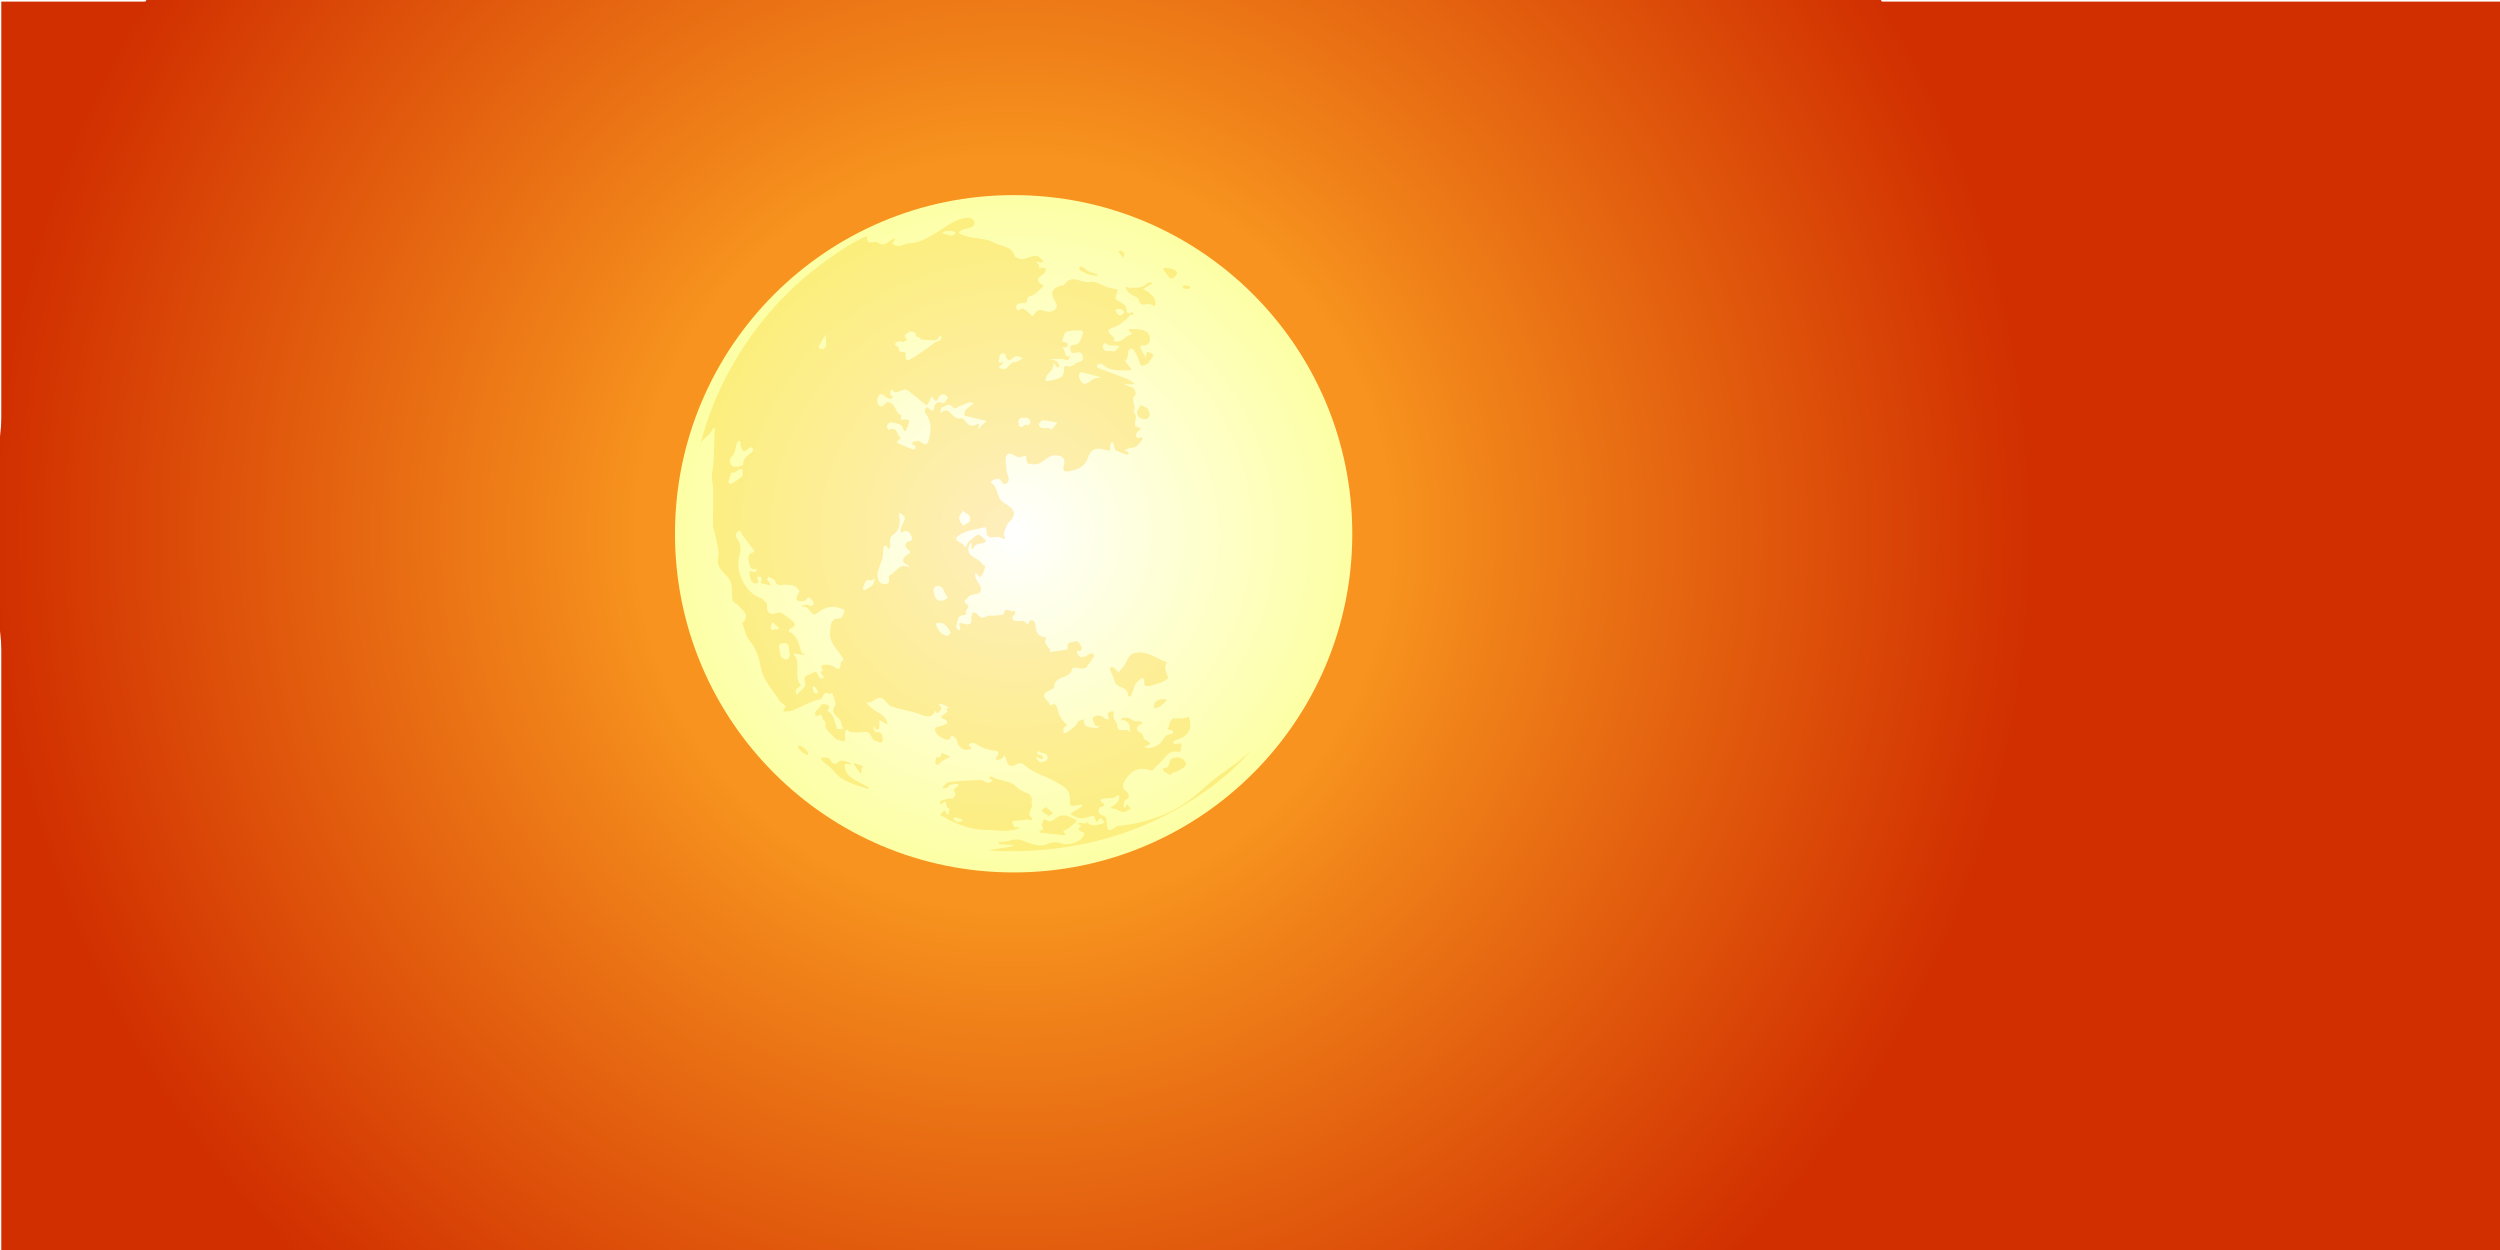
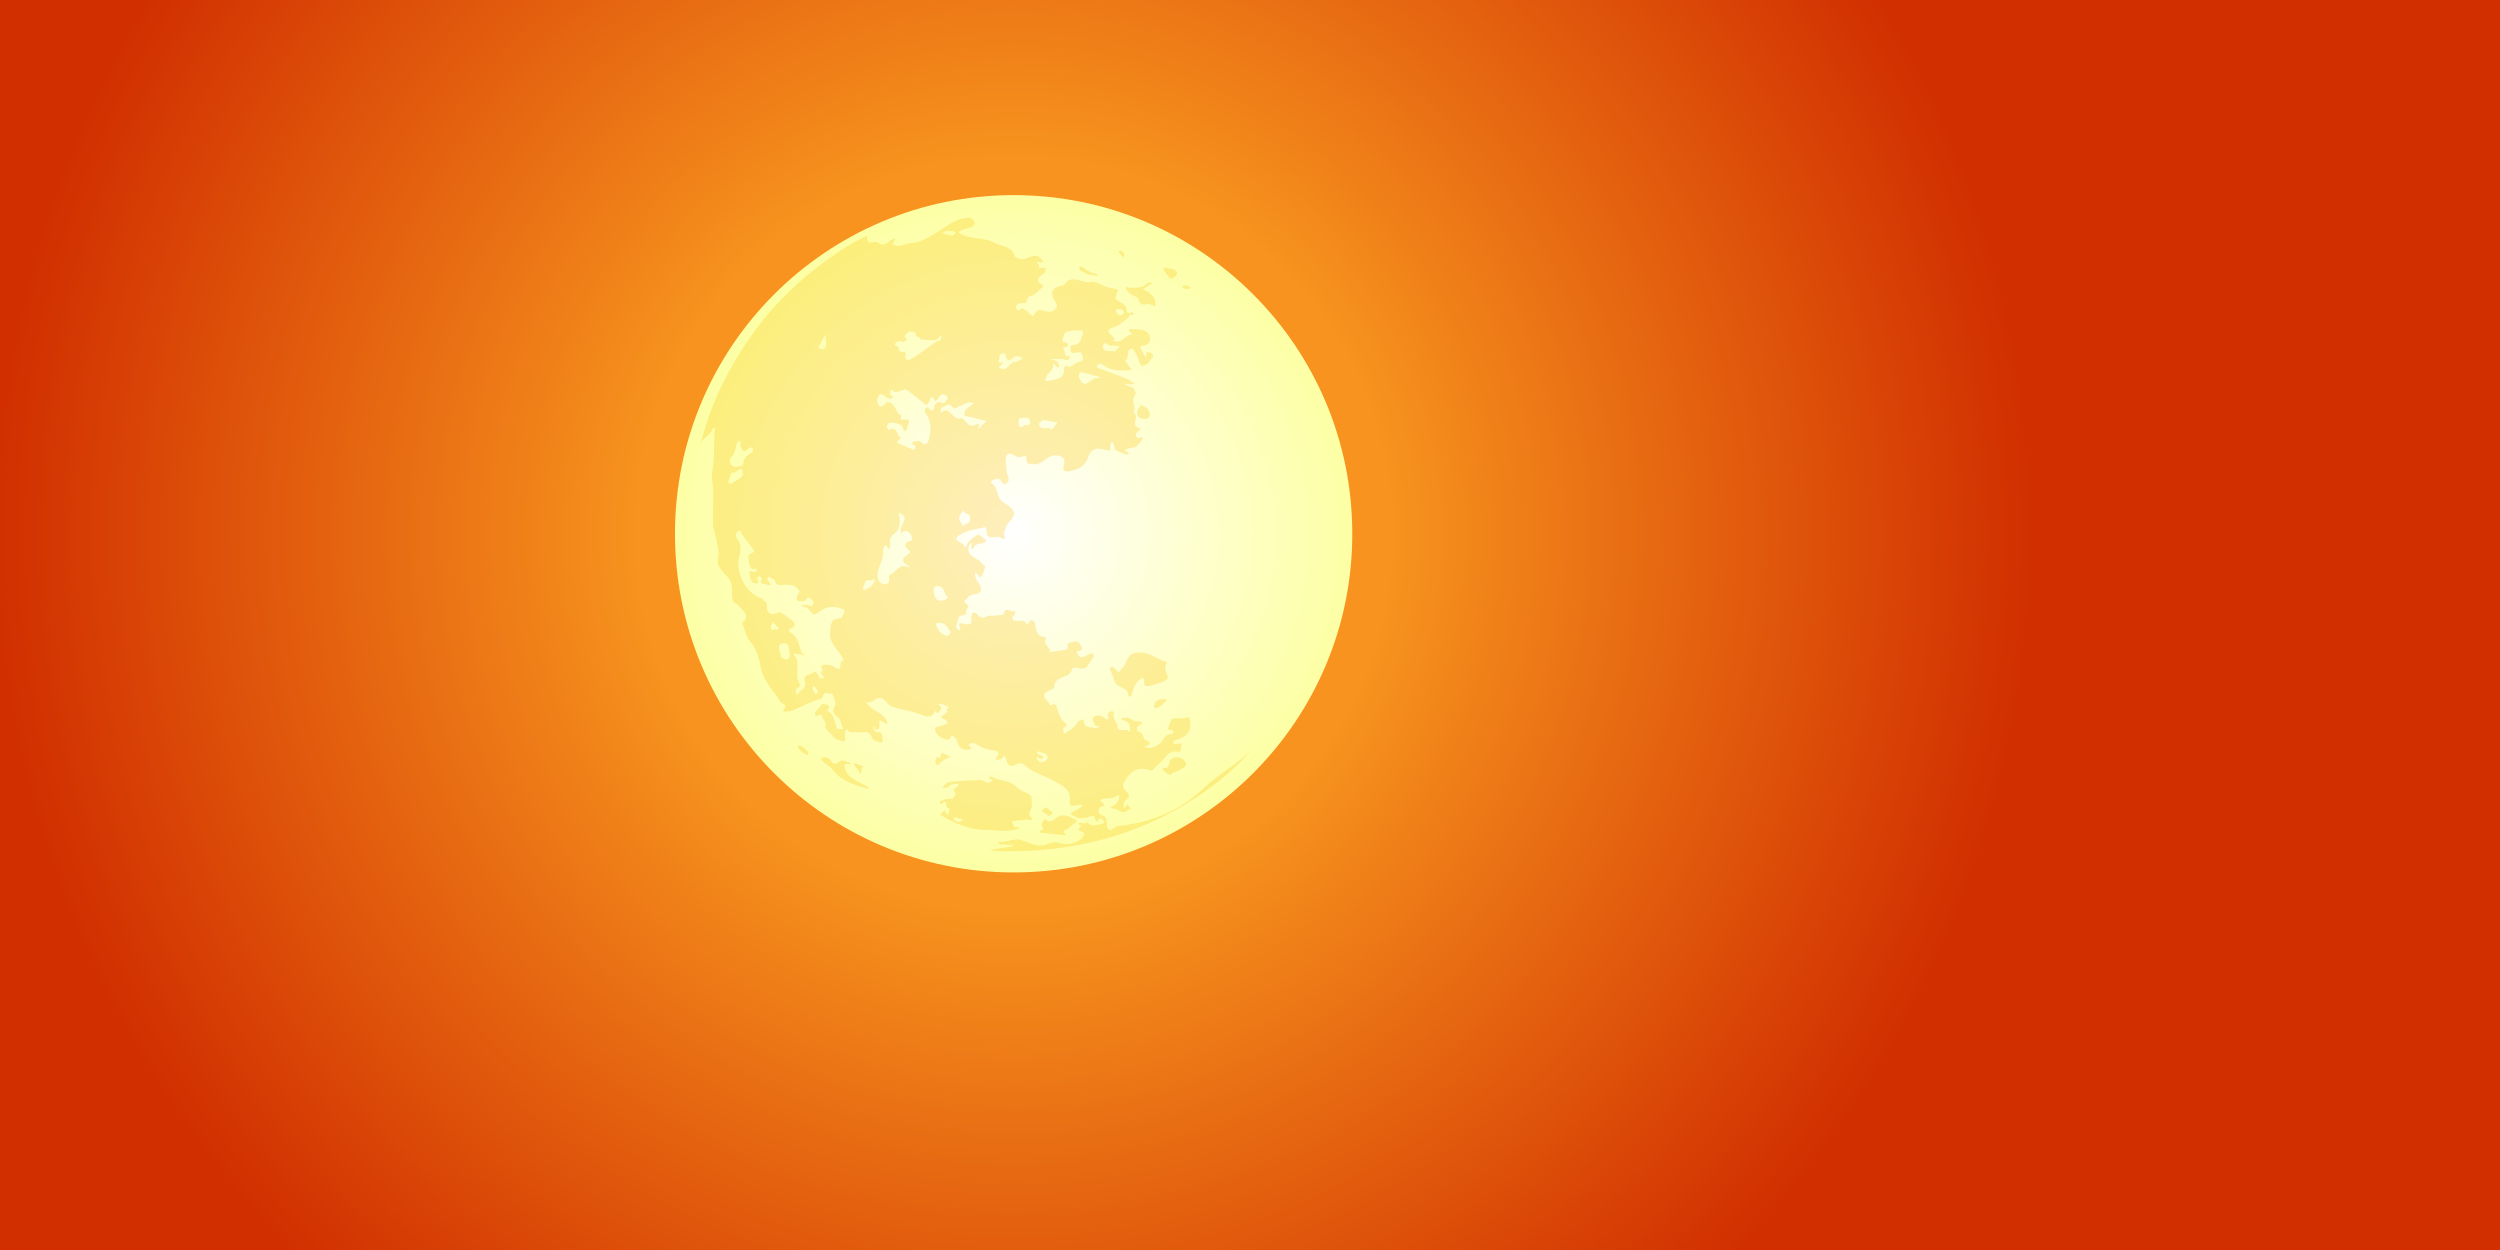
<svg xmlns="http://www.w3.org/2000/svg" width="4096" height="2048" viewBox="0 0 4096 2048">
  <defs>
    <style>.cls-1{isolation:isolate;}.cls-2{fill:#d12f00;}.cls-3{fill:#feeebd;}.cls-4{fill:url(#radial-gradient);}.cls-5{clip-path:url(#clippath);}.cls-6{fill:url(#radial-gradient-2);}.cls-7{fill:none;}.cls-8{mix-blend-mode:multiply;}</style>
    <clipPath id="clippath">
      <rect class="cls-7" width="4096" height="2048" />
    </clipPath>
    <radialGradient id="radial-gradient" cx="1660.74" cy="874.54" fx="1660.74" fy="874.54" r="1668.25" gradientUnits="userSpaceOnUse">
      <stop offset=".37" stop-color="#f7931e" />
      <stop offset=".47" stop-color="#f08219" />
      <stop offset="1" stop-color="#d12f00" />
    </radialGradient>
    <radialGradient id="radial-gradient-2" cx="1660.74" cy="874.54" fx="1660.74" fy="874.54" r="554.86" gradientUnits="userSpaceOnUse">
      <stop offset="0" stop-color="#fff" />
      <stop offset="1" stop-color="#fdffa5" />
    </radialGradient>
  </defs>
  <g class="cls-1">
    <g id="sky">
-       <rect class="cls-2" x="2.1" y="2.61" width="4094.09" height="2045.39" />
+       <rect class="cls-2" x="-37.53" y="-62.78" width="4201.1" height="2148.43" />
    </g>
    <g id="moon">
      <g class="cls-5">
        <circle class="cls-4" cx="1660.74" cy="874.54" r="1668.25" />
      </g>
      <g>
        <circle class="cls-6" cx="1660.74" cy="874.54" r="554.86" />
        <g class="cls-8">
          <g>
            <path class="cls-3" d="M2050.31,1229.08c-26.17,30.04-56.69,55.28-89.76,77.03-96.75,63.64-203.99,90.62-319.12,88.51-7.17-.13-14.33-1.17-21.49-1.79,11.52-1.75,23.06-3.45,34.56-5.29,2.35-.38,4.6-1.32,6.9-2.01-2.07-.52-4.11-1.36-6.2-1.5-5.28-.35-10.6-.26-15.88-.63-1.17-.08-2.37-1.19-3.29-2.1-.2-.19,.91-2.3,1.14-2.26,12.4,2.65,23.61-7.1,36.66-2.53,13.58,4.75,27.19,12.59,42.66,6.25,6.63-2.72,12.87-3.97,20.64-1.28,16.53,5.73,40.35-5,38.88-16.84-.36-2.89-16.2-1.89-4.35-11.69-1.17-.54-2.52-.86-3.46-1.67-.74-.64-1.5-2.61-1.35-2.71,4.51-3.17,10.36,4.4,14.6-1.81,7.33,10.03,16.69,3.56,25.26,2.92,.8-.06,2.33-2.9,1.95-3.65-1.08-2.11-2.69-4.37-4.7-5.41-.85-.44-4.19,1.72-4.66,3.24-.95,3.05-.46,3.21-3.34,1.27-3.18-2.15-.02-10.64-8.5-7.82-5.94,1.97-12.48,3.58-18.6,3.15-4.98-.35-9.74-3.96-14.56-6.22-.05-.03,.27-1.62,.76-1.93,5.35-3.35,10.83-6.5,16.14-9.91,1.32-.85,2.16-2.45,3.22-3.7-1.58-.08-3.19-.4-4.73-.18-6.85,.98-18.33,5.59-16.91-5.62,2.44-19.26-11.89-25.49-22.54-31.73-16.36-9.59-35.98-13.77-50.63-26.68-5.72-5.05-9.74-5.16-15.83-1.66-8.45,4.86-13.15,1.27-14.89-7.85-.5-2.63-2.33-5.01-3.55-7.5-1.33,1.82-2.31,4.22-4.08,5.31-2.34,1.45-5.29,2-8.05,2.57-.33,.07-1.96-2.8-1.6-3.27,10.84-14.37-2.54-11.22-9.33-13.41-6.16-1.99-12.49-2.88-18.44-6.71-3.71-2.39-10.11-7.82-16.2-2.28-.45,.41-.33,2.29,.18,2.71,1.05,.87,2.53,1.22,3.84,1.78-.84,1.31-1.47,3.54-2.54,3.77-12.32,2.66-18.58-3.21-21.56-14.84-.81-3.16-4.79-5.51-7.41-8.14-.09-.09-1.53,.69-1.75,1.29-3.8,10.25-11.51,3.93-15.91,2.24-4.63-1.78-9.81-7.47-10.7-12.21-.99-5.27,5.86-5.98,10.59-7.09,3.52-.83,6.77-2.86,10.13-4.35-1.08-1.94-1.79-5.17-3.3-5.62-20.05-5.86,12.64-11.66-.05-17.27,1.93-.77,3.85-1.54,5.78-2.32-2.81-1.66-5.46-3.75-8.48-4.87-3.16-1.17-6.67-1.42-10.03-2.07,4.09,4.22,9.96,6.2,1.65,14.19-5.46,5.25-4.56-6.76-6.86-.62-4.82,12.82-19.28,5.82-22.52,4.5-15.9-6.47-33.04-7.51-48.69-13.63-4.64-1.81-7.68-7.45-11.81-10.91-9.31-7.8-15.39,2.55-23.01,4.36-2.11,.5-4.37,.41-6.56,.59,2.54,2.44,5.09,4.87,7.6,7.33,8.55,8.36,22.32,10.8,26.87,23.65,.56,1.59,.57,3.38,.84,5.08-1.21-.74-2.41-1.51-3.63-2.23-3.15-1.85-6.31-3.67-9.47-5.51,0,3.7,.18,7.4-.04,11.09-.1,1.67-.78,4.56-1.53,4.67-1.83,.27-4.2-.29-5.67-1.42-.96-.74-.72-3.05-1.01-4.65-.75,1.3-2.46,3.12-2.08,3.82,1.39,2.57,3.88,7,5.22,6.75,11.71-2.15,8.89,7.66,11.03,13.08,.31,.79-2.92,4.23-3.59,3.97-5.83-2.16-12.88-1.72-15.53-10.19-1.29-4.12-5.6-8.43-12.65-7.27-7.29,1.2-14.97,.4-22.44-.1-1.63-.11-3.65-4.2-4.55-3.87-3.88,1.42-3.88,5-3.55,8.71,1.12,12.6,1.03,12.61-13.87,7.16-.41-.15-.99-.11-1.23-.39-6.13-7.21-18.18-15.79-16.93-21.37,1.84-8.2-4.35-9.35-4.74-12.75-1.38-11.91-9.59-.3-11.39-4.17-4.13-8.9,7.57-11.03,8.9-18.01,.13-.69,5.73-1.08,8.48-.39,8.39,2.1,3.61,6.7,1.61,10.67,11.09,4.49,10.98,15.77,14.86,24.62,.68,1.55,.62,4.77,1.16,4.83,3.53,.38,7.12,.09,10.7,.03-1.44-3.39-3.98-6.75-4.1-10.18-.34-10.16-20.21-12.69-9.78-27.83,2.73-3.97-2.54-13.53-4.53-20.4-.09-.33-4.6,1.44-6.14,.59-9.92-5.49-7.12,7.82-14.59,9.41-15.09,3.21-28.94,12-43.56,17.85-4.55,1.82-9.92,1.64-14.93,2.15-.37,.04-1.52-2.42-1.32-2.6,9.64-8.56-2.38-9.83-4.88-13.97-10.75-17.77-26.92-32.99-31.14-53.74-3.21-15.79-7.18-31.8-16.91-43.2-6.74-7.9-9.12-15.3-11.24-24.12-.63-2.6-3.48-6.6-2.75-7.3,14.81-14.32-.58-20.73-7.13-29.77-2.46-3.4-7.53-1.9-8.91-9.23-2.26-11.94,1.93-25.2-7.61-36.35-7.81-9.14-19.53-16.11-15.71-33.31,1.85-8.34-1.94-20.62-3.73-30.84-1.32-7.58-4.72-15.09-4.84-22.81-.27-18.37,.61-36.77,.42-55.14-.1-9.91-3.63-20.22-1.82-29.61,4.5-23.35,2.59-46.87,4.34-70.26,.08-1.01-.52-2.07-.81-3.1-.94,.63-2.47,1.08-2.72,1.91-3.59,12.32-20.25,15.42-20.92,29.74,8.76-36.46,21.28-71.51,38.05-105.14,40.95-82.11,98.17-150.39,173.17-203.28,19.97-14.08,40.25-28.16,63.28-37.27-3.39,17.99,11.46,6.87,16.74,10.74,8.61,6.33,14.34,2.2,20.77-3.1,2.42-1.99,5.85-2.77,8.82-4.1-1.5,2.52-2.95,5.08-4.52,7.57-2.04,3.24,.82,2.92,2.5,3.81,9.01,4.78,16.49-2.8,24.94-2.97,13.76-.28,25.71-6.64,37.24-13.18,13.61-7.72,25.89-18.24,40.15-24.17,8.47-3.52,24.88-8.41,28.22,1.77,3.86,11.77-13.32,9.93-20.97,14.46-3.7,2.19-5.87,3.64-1.25,6.04,17.42,9.05,38.08,4.92,55.94,14.54,11.83,6.37,28.04,5.04,32.85,22.07,.44,1.56,4.17,2.12,6.27,3.31,12.29,6.93,26.27-14.44,38.01,2.26,.92,1.3,2.4,2.21,3.62,3.3-2.26,.46-4.55,1.37-6.76,1.22-1.83-.12-3.59-1.48-5.37-2.29-.08,3.97,6.63,5.91,3.26,10.86,1.63,0,3.25-.05,4.88-.02,2.25,.05,4.49,.15,6.74,.23-.27,2.3,.26,5.21-.96,6.8-5.18,6.76-21.39,11.45-3.34,21.81,.24,.14-.07,2.18-.67,2.67-6.48,5.29-12.67,13.92-19.74,14.75-8.85,1.04-2.47,12.82-11.84,11.75-3.74-.43-12.6,.29-11.75,6.95,1.03,8.08,6.6,3.43,10.69,1.31,.46-.24,1.83,1.92,2.99,2.28,6.19,1.9,12.65,14.32,15.13,9.16,5.96-12.38,12.82-8.06,20.99-6.12,7.6,1.81,13.48-.79,16.75-8.17,.35-.79,.2-2.01-.15-2.86-2.66-6.48-7.85-13.06-7.47-19.32,.37-6.17,7.53-10.39,14.61-11.77,1.92-.37,4.63-.63,5.48-1.92,11.96-18.27,28.03-1.3,42.15-4.24,9.77-2.03,21.53,7.86,32.85,9.72,4.33,.71,8.37,2.02,12.54,3.04-1.15,4.01-2.21,8.06-3.5,12.03-.43,1.32-1.7,1.5,.37,3.44,6.53,6.13,18.98,7.59,17.41,20.68-.09,.72,2.01,2.2,3.27,2.47,2.56,.54,6.17-5.11,7.69,.5,1.47,5.43-3.5-.22-5.42,2.42-6.5,8.89-20.12,18.09-25.12,19.46-25.91,7.12,7.57,16.78-2.47,22.12,13.28,7.08,19.42-8.67,30.48-10.04,3.05-.38-3.71-3.85-4.95-6.55-.25-.54,.85-2.45,1.26-2.43,6.54,.33,13.17,.37,19.59,1.49,10.9,1.9,15.87,9.01,13.29,19.66-.67,2.76-6.76,6.75-9.07,6.03-4.54-1.41-6.46,3.09-6.36,3.29,3.02,5.99,6.43,11.78,9.78,17.6,.02-2.05,0-4.11,.06-6.16,.08-3.1,1.41-4.67,4.69-3.65,15.41,4.77,.44,10.81,.51,16.21,.01,.94-2.07,2-3.31,2.84-11.89,8.07-12.32-.76-15.03-9.12-2.01-6.19-8.31-16.49-10.96-15.98-9.49,1.83-2.29,15.21-10.28,19.93,1.5,2.23,2.79,4.65,4.54,6.67,6.04,6.98,6.72,8.93,4.47,8.92-16.09-.08-32.87,2.9-46.43-9.68-1.02-.95-3.5-1.17-4.89-.65-1.85,.69-3.3,2.46-4.93,3.76,1.31,1.16,2.43,2.81,3.96,3.39,15.81,5.96,31.78,11.5,47.47,17.75,4.36,1.74,7.96,5.4,11.91,8.18-3.03,.13-6.08,.48-9.09,.33-3.3-.17-6.57-.82-9.86-1.26,4,1.92,7.83,4.54,12.05,5.59,4.86,1.21,6.37,4.69,7.68,8.47,.53,1.54,.5,4.26-.47,5.18-8.91,8.39,3.77,19.01-3.03,27.46,6.69,4.82,3.85,11.29,2.8,17.29-.78,4.47,.87,6.86,5.03,8.06,1.57,.45,3.02,1.32,4.52,2-1.13,1.11-2.14,2.4-3.42,3.29-3.46,2.4-5.33,5.67-4.03,9.65,1.26,3.85,4.45,1.82,7.03,1.34,2.97-.56,4.26,1.53,2.84,3.46-3.12,4.23-6.41,8.84-10.73,11.51-3.92,2.43-9.51,1.96-14,3.71-11.28,4.41,6.81,4.17,1.4,7.94-.65,.45-1.23,2.01-1.43,1.93-6.24-2.29-12.59-4.41-18.53-7.33-1.6-.79-2.17-4-2.87-6.2-.73-2.29-.95-4.74-1.73-7.01-.09-.26-3.22-.09-3.39,.41-.82,2.41-1.23,4.98-1.54,7.52-.23,1.9-.09,3.84-.11,5.77-1.75-.25-3.56-.3-5.25-.78-13.85-3.93-25.64-5.18-31.18,13.05-3.61,11.89-14.71,18.27-26.41,20.43-4.37,.8-17.32,5.65-12.57-10.11,3.42-11.35-5.78-15.01-14.82-14.97-14.17,.05-21.98,18.48-38.17,14.11-1.89-.51-4.81,.52-5.79-.53-1.68-1.8-2.45-4.61-3.1-7.12-.41-1.6,.09-3.44,.18-5.17-2.04,.11-4.37-.37-6.07,.45-4.38,2.09-7.37,1.75-12.06-.87-4.15-2.32-13.27-8.02-15.5,2.7-1.35,6.5,1.39,13.75,1.26,20.64-.14,7.14,7.34,15.09,.83,20.9-7.3,6.51-8.8-5.28-13.77-6.61-2.86-.77-6.59,.78-9.64,2-1.52,.61-2.39,2.84-3.56,4.34,13.4,6.35,8.19,24.06,20.93,32.43,9.21,6.05,27.89,14.38,9.59,31.82-4.64,4.42-6.45,12.07-8.77,18.53-1.18,3.28,7.3,13.76-5.55,7.01-7.69-4.04-23.63,7.31-23.15-12.21,.04-1.69-1.6-4.95-1.76-4.91-14.35,3.9-30.62,5.07-42.41,12.94-15.47,10.32,7.86,11.3,7.91,19.11,0,.09,3.48,.3,3.49,.23,1.06-8.97,9.07-12.1,14.58-17.2,1.63-1.51,5.19-3.14,6.49-2.37,4.06,2.39,7.53,5.83,11.01,9.1,.28,.26-.78,2.91-1.75,3.4-6.37,3.19-15.83,.31-19.06,9.86-.16,.48-2.27,.29-3.47,.41,.24-1.74,.57-3.46,.69-5.21,.12-1.67,.02-3.36,.02-5.04-1.19,1.21-2.9,2.21-3.5,3.66-8.22,19.94,13.68,20.25,20.21,30.63,1.35,2.14,5.96,4.04,5.67,5.11-1.57,5.67-3.16,11.95-6.85,16.2-2.76,3.18-4.63-2.42-6.78-4.37-.82-.74-2.19-.88-3.31-1.3,.21,1.33,.61,2.67,.59,4-.15,10.33,14.29,17.98,7.87,27.73-3.53,5.36-16.86,.42-21.33,10.39-.71,1.59-3.85,2.37-4.07,3.81-.23,1.46,1.37,3.99,2.85,4.79,9.34,5.08-5.95,11.37,.95,16.37-2.3,.78-4.56,2.02-6.92,2.25-9.05,.89-7.45,8.98-9.82,14.28-1.51,3.36-1.29,6.91,2.19,9.26,.96,.65,2.38,.63,3.59,.92-.05-1.09-.48-2.35-.07-3.22,1.2-2.56-7.31-10.86,4.92-7.52,4.02,1.1,15.88,5.1,13.17-8.81-.59-3.02,1.84-6.63,2.88-9.97,2.51,1.17,6.04,1.65,7.34,3.62,5.21,7.87,10.91,5.59,17.31,2.08,1.34-.74,3.66,.57,5.46,.35,7.11-.87,19.94-.93,20.34-3.16,2.66-14.67,13.13,.1,17.26-5.55,4.84,5.3-1.53,7.16-3.02,10.61-.57,1.32,.12,4.32,1.2,4.98,1.96,1.19,4.64,1.59,7.02,1.62,5.2,.05,10.82-2.44,14.52,3.83,1.42,2.4,3.44,1.45,3.98-.91,.88-3.87,2.94-5.13,6.58-3.76,3.19,1.2,3.58,2.98,4.1,6.79,1.08,7.88,1.5,17.81,12.74,19.83,2.4,.43,6.2,1.02,4.56,4.07-5.13,9.53,8.84,12.69,6.4,21,9.42-1.33,18.84-2.6,28.23-4.12,.58-.09,1.41-2.23,1.17-3.17-2.59-9.98,6.76-8.1,10.88-9.86,5.99-2.56,9.37,3.99,11.5,7.91,2.17,3.98,0,8.21-6.19,7.28-.32-.05-1.45,1.7-1.25,2.27,4.38,12.17,11.59,8.36,19.25,3.5,2-1.27,4.71-1.43,7.1-2.09,.56,2.01,2.23,4.68,1.49,5.91-3.3,5.5-7.15,10.7-11.06,15.81-7.04,9.19-22.39-3.46-24.42,4.66-4.18,16.78-28.3,9.25-29.49,28.69-.48,7.79-29.35,6.42-9.6,25.01,2.99,2.81,1.89,8.78,7.91,3.25,.57-.52,5.25,1.55,5.62,3.02,2.57,10.14,5.3,20.08,13.47,27.37,3.97,3.54,4.75,5.72-1.3,8.03-1.29,.49-.71,5.96-.81,9.14,0,.12,2.16,.77,2.83,.37,7.87-4.71,15.93-8.95,20.22-18.1,1.22-2.6,6.46-3.33,9.85-4.91,.25,.98,.7,1.95,.71,2.93,.07,14.21,13.42,8.1,19.85,12.58,.54,.38,3.87-3.25,5.9-5.02-1.75,.28-3.53,.88-5.24,.73-.99-.08-2.46-1.19-2.73-2.12-1.27-4.35-6.23-9.93-1.51-12.99,4.89-3.17,11.74-3,17.14,2.11,1.72,1.63,4.98,1.62,7.54,2.36-.51-1.93-.87-3.93-1.57-5.79-1.33-3.5,.35-5.72,3.18-7.04,2.53-1.18,7.48-1.17,6.4,1.72-3.48,9.35,5.44,14.49,6.08,22.58,.95,12.13,15.21,.24,19.29,8.77,.02,.05,1.39-.37,1.38-.5-.38-3.97,0-8.32-1.59-11.76-1.31-2.84-4.77-4.92-7.69-6.66-1.34-.8-3.65,.05-5.52,.15,.66-1.38,1.14-3.8,2-3.95,3.24-.55,6.81-1.08,9.87-.24,3.51,.97,6.43,3.99,9.93,5.05,3.6,1.09,8.25-.23,11.24,1.53,3.46,2.04-.72,4.04-2.2,4.6-7.62,2.9-4.67,10.71-2.09,11.44,7.96,2.26,7.77,11.78,9.59,12.78,8.88,4.85,14.6,6.68,.3,11.31,.6,.74,1.11,2.02,1.81,2.14,10.8,1.75,20.21-2.97,26.3-10.43,4.03-4.94,5.07-11.58,13.39-11.45,3.03,.05,5.78-2.08,4.93-5.63-.21-.86-3.57-.9-5.45-1.44-1.21-.34-2.36-.9-3.54-1.37,3.72-6.07,3.18-17.59,10.56-17.75,8.24-.18,16.25,1.03,24.05-2.6,.21,.53,.46,1.05,.63,1.6,6.58,20.73-3.45,31.35-22.25,36.77-1.44,.42-2.94,1.66-3.72,2.95-.39,.65,.61,3.11,1.24,3.22,1.62,.28,3.38-.41,5.09-.52,2.44-.15,4.88-.13,7.32-.18-.55,4.07-.94,8.17-1.81,12.17-.16,.74-2.47,1.71-3.53,1.46-18.13-4.17-22.48,13.71-33.42,20.95-4.13,2.73-8.72,10.73-10.59,9.99-18.6-7.39-32.1-1.42-42.46,14.19-3.75,5.64-6.79,12.46-.38,18.01,6.92,5.98,8.83,10.37-.11,16.26-2.24,1.48-2.1,6.66-2.85,10.19-.12,.55,.74,1.7,1.36,1.89,.56,.18,1.72-.38,2.08-.95,.99-1.56,1.71-3.3,2.53-4.97,2.01,2.54,4.02,5.09,6.03,7.63-2.2,1.19-4.53,2.19-6.57,3.61-8.92,6.23-14.84-4.73-22.83-3.92-1.44,.14-2.99-.81-4.49-1.26,1.93-1.3,3.77-2.77,5.82-3.87,6.22-3.35,10.34-10.54,8.88-15.29-1.5-4.86-6.21,2.66-10.06,2.91-1.97,.13-3.93,.35-5.89,.49-3.24,.24-6.51,.25-9.71,.74-2.91,.45-7.15,2.48-3.54,5.17,8.5,6.32,4.45,7.49-2.44,8.95-.73,.15-1.03,2.46-1.47,3.78-3.69,10.91,10.32,7.48,12.2,15.26,1.77,7.29-2.5,28.83,17.25,11.85,.26-.22,.85-.03,1.28-.07,53.77-5.31,101.01-23.95,140.99-62.11,23.98-22.89,54.4-38.5,78.16-62.18Zm-573.66-355.76l.07,.08c-3.53-8.86,3.61-15.17,5.43-22.75,1.32-5.48-4.09-6.69-6.46-9.8-.38-.49-1.78-.2-2.71-.28,.04,1.32-.1,2.67,.15,3.95,2.22,11.68,1.7,22.98-8.64,30.62-6.17,4.56-7.39,9.33-5.92,16.27,.58,2.75-1.02,5.96-1.62,8.96-1.17-1.53-2.18-3.25-3.58-4.53-1.05-.96-2.8-2.09-3.89-1.81-.93,.24-1.78,2.34-1.94,3.71-.67,5.67-.3,11.56-1.73,17-2.4,9.13-8.17,17.99-8.15,26.95,.02,7,3.47,18.42,15.71,14.75,6.72-2.02,.52-12.31,4.42-14.01,10.23-4.44,15.77-20.92,31.04-12.89,.13,.07,.66-.62,1.01-.95-.71-.69-1.3-1.61-2.14-2.04-12.13-6.22-10.25-11.99,2.6-20.4,5.12-3.35-15.24-10.14-2.85-18.88,.32-.23,.83-.26,1.26-.27,6.76-.11,6.43-4.64,4.61-8.67-3.45-7.62-8.61-11.71-16.68-5.02Zm-166.76,95.83c-4.65-10.78-15.52-11.25-23.68-11.09-7.25,.14-12.68,3.27-16.27-6.14-1.25-3.26-6.97-4.82-10.64-7.16-.8,1.58-2.72,3.99-2.24,4.63,10.89,14.82,2.25,8.43-6.36,7.06-8.42-1.34-2.19-4.66-2.7-7.06-.33-1.55-.98-3.54-2.14-4.26-1.2-.74-3.3-.45-4.81,.02-.44,.14-.54,2.59-.16,3.78,.75,2.35,3.42,5.32-.18,6.63-4.88,1.78-8.97-2.12-10.65-5.56-2.04-4.16-1.67-9.51-2.34-14.34,2.09,.39,4.17,.81,6.27,1.17,1.23,.21,3.05,.9,3.59,.36,1.24-1.25,1.87-3.11,2.74-4.72-.6-.18-1.27-.63-1.79-.49-7.69,2.11-10.08-3.22-11.01-8.77-1.1-6.53-4.69-14.64,5.36-17.8,4.64-1.46,2.69-3.25,1.05-5.44-6.12-8.23-12.18-16.51-18.4-24.67-1.59-2.08-.95-8.12-5.76-5.01-3.83,2.48-5.67,7.4-2.31,11.8,6.61,8.64,6.93,17.55,4.11,27.86-7.73,28.24,10.67,62.72,36.86,70.78,1.68,.52,2.54,3.41,4.24,4.24,7.1,3.46,1.74,10.57,5.22,16.2,7.31,11.82,15.62-1.79,23.68,3.7,6.53,4.45,13.53,8.98,18.75,14.44,5.36,5.61-1.93,8.69-6.38,11.54-.98,.63-1.49,4-1.37,4.05,14.45,6,15.94,19.73,19.88,32.2,.82,2.6,4.6,4.27,7.02,6.37-4.66-.66-9.33-1.28-13.98-2.01-1.55-.24-3.06-.79-4.58-1.2,.12,1.09-.17,2.53,.41,3.23,12.25,14.6-2.29,35.16,11.05,49.46-1.93,1.55-3.7,3.39-5.83,4.59-4.01,2.26-2.65,5.66-2.16,8.82,.1,.67,1.55,1.13,2.37,1.68,2.92-7.57,15.41-9.38,11.98-20.97-4.07-13.75,10.82-10.64,15.64-16.59,.25-.31,2.12,.26,2.88,.87,3.95,3.2,3.95,12.6,10.89,10.06,6.5-2.37-9.83-8.68,.38-12.99-2.93-3.31-4.84-8.32,.4-9.14,5.72-.9,13.35,.08,17.82,3.39,15.65,11.56,6.19-12.56,14.9-9.86-.09-1.24,.21-2.69-.33-3.68-7.93-14.48-23.98-26.25-21.21-43.97,.97-6.22-1.07-22.11,14.69-21.95,6.61,.07,5.83-7.06,8.76-10.62,.48-.58-.46-3.45-1.39-3.89-15.52-7.29-29.12-5.76-42.97,5.79-11.17,9.31-12.39-14.16-23.71-9.86-.25,.1-1.19-1.63-1.81-2.51,1.88-.37,3.87-.46,5.61-1.16,4.46-1.82,11.03,6.44,13.45-2.35,.61-2.22-2.64-6.35-5.11-8.39-5.37-4.43-5.81,3.68-9.2,4.29-15.07,2.7-16.98-3.15-8.49-15.36Zm171.64-281.77c3.4,.07,8.36-.8,7.88,3.71-.58,5.38-3.61,10.49-5.57,15.71-1.27-.91-3.49-1.67-3.65-2.74-1.74-11.43-12.32-9.39-19.28-12.09-2.64-1.02-7.76,2.5-7.8,7.37-.01,1.77,2.77,5.15,2.89,5.09,14.4-7.36,13,9.54,20.17,13.04-2.11,2.04-4.29,4.01-6.27,6.18-.27,.29,.3,2.03,.84,2.27,8.43,3.73,16.88,7.43,25.47,10.77,.86,.34,3.36-1.41,3.77-2.63,.38-1.14-.68-3.16-1.68-4.28-1.33-1.48-5.15-1.2-3.36-4.72,1.66-3.27,6.23-1.34,7.04-2.07,5.71-5.22,15.44,16.61,20.42-4.98,3.93-17.04,2.81-29.41-7-42.52-1.01-1.35,.36-4.84,1.29-7.07,.28-.68,3.61-1.14,4.13-.52,10.46,12.54,8.65-2.2,11.43-5.38,2.7-3.08,5.71-4.62,9.05-3.05,8.03,3.79,8.06-4.86,12.07-7.19-1.3-1.65-2.27-3.98-3.98-4.83-4.47-2.21-8.27-1.91-11.2,3.33-1.23,2.2-4.31,8.45-6.59,4.92-7.68-11.87-6.87-.04-9.2,2.71-1.57,1.86-2.9,3.93-4.33,5.91-2.39-1.93-4.79-3.85-7.18-5.78-7.84-6.31-15.54-12.81-23.57-18.87-8.31-6.27-18.48,10.43-26.55-1.86-.62,.69-1.7,1.33-1.77,2.07-.24,2.52-.67,5.25,.04,7.57,.49,1.58,6.85,.52,3,4.46-2.6,2.66-6.45,1.46-9.78-1.13-3.47-2.7-8.81-7.44-11.92-3.25-3.24,4.36-4.73,12.68-.14,16.94,4.82,4.48,8.35-2.47,12.2-5.1,.84-.57,2.28-.59,3.36-.41,12.43,2.02,10.59,18.17,21.49,21.74-2.18,4.69-2.87,8.38,4.31,6.67Zm260.29-118.06c.84-.12-.24,.03-1.31,.19,.66,.88,1.21,1.87,1.98,2.63,3.76,3.69,.56,14.38,11.19,11.16-.6,1.44-.99,3.03-1.85,4.29-3.24,4.73-6.7,1.21-10.52,.75-7.22-.87-14.67,.18-22.03,.44,3.97,.9,8.39,1.02,11.76,2.97,2.35,1.36,3.44,5.13,4.67,8.01,.21,.49-1.72,1.9-2.66,2.89-1.67-1.82-3.35-3.62-5-5.46-.7-.78-1.34-1.63-2-2.45-.15,.38-.5,.8-.44,1.15,1.48,8.02-4.35,12.06-8.76,17.16-2.32,2.68-3.05,6.72-4.5,10.14,1.41,.38,2.91,1.29,4.21,1.06,24.67-4.53,26-5.72,27.37-23.26,.05-.64,1.59-1.84,2.01-1.68,5.78,2.25,10.66,1.17,14.99-3.28,4.24-4.36,16.46-.69,12.61-13.36-2.84-9.37-9.01-4.14-14.07-4.27-5.62-.15-5.7-4.6-5.93-8.39-.25-4.16,2.46-4.71,6.25-5.06,11.55-1.07,11.48-11.76,14.82-19.43,.38-.88-1.78-4.13-2.7-4.1-8.4,.25-17.38-.62-24.91,2.24-3.73,1.42-4.79,9.93-6.82,15.32-.07,.18,2.48,1.95,3.76,1.9,2.99-.13,5.61,.38,5.73,3.66,.13,3.6-2.59,4.79-7.84,4.78Zm-264.48,7.68c4.02-1.03,6.71-.24,6.39,2.91-1.56,15.45,7.91,8.81,12.95,5.7,12.6-7.8,24.37-16.93,36.59-25.34,1.93-1.33,5.12-1.14,6.64-2.71,1.96-2.03,4.05-5.03,.83-8.04-2.5,2.75-4.84,7.67-7.52,7.86-8.2,.57-16.53-.67-24.8-1.2,.49-5.52-11.47-2.01-7.35-10.15-1.77-.8-3.49-1.78-5.33-2.37-6.04-1.91-9.63,2.39-13.37,5.79-.49,.45,.42,3.04,1.28,4.19,.79,1.05,2.39,1.48,3.63,2.19-2.73,1.61-6.31,5.2-8.02,4.46-5.96-2.58-11.08-.13-13.33,3.67-1.33,2.24,9.51,3.11,6.7,10.37-.11,.29,3.56,2.03,4.71,2.68Zm104.18,104.27c.66,.44-1.89-.63-1.79-1.29,.46-3.01,.85-6.7,2.77-8.69,3.82-3.94,8.63-6.91,13.03-10.28-7.89-5.12-13.86,1.77-20.71,3.24-4.78,1.03-10.25,7.69-14.03,2.76-6.82-8.89-11.93,.08-17.66,.32-1.02,.04-1.86,5.04-2.66,7.79-.05,.17,1.35,1.06,1.48,.94,14.73-13.16,17.81,13.24,31.65,9.16,7.37-2.17,10.62,17.08,23.8,11.29,.99-.43,6.57-5.37,6.55,1.93,0,.68-1.26,1.29-1.47,2.06-.2,.75,.22,1.66,.36,2.5,4.47-4.45,8.94-8.9,13.4-13.36-10.75-2.59-21.5-5.19-34.75-8.38Zm-369.09,45.74c.55-.22,1.1-.45,1.65-.67-.79-1.64-1.59-3.29-2.38-4.93-1.34,1.34-3.15,2.45-3.94,4.06-3.8,7.82-1.69,17.61-10.4,24.37-2.82,2.18-2.85,14.3,7.41,15.05,4.37,.32,12.86-2.46,12.82-3.58-.39-10.58,7.33-14.88,13.85-20.22,2.65-2.17,3.59-4.84,1.22-7.4-.76-.82-3.87-.61-5,.28-3.29,2.59-6.72,7.02-10.68,4.06-2.73-2.04-3.11-7.23-4.54-11.01Zm463.3-139.89c-2.93-1.44-4.7-2.88-6.63-3.12-2.44-.3-5.93-.59-7.35,.79-7.2,7.01-12.25,8.6-14.3-3.73-.17-1.03-3.07-2.52-4.43-2.28-7.85,1.36-4.3,9.17-7.1,13.49-.13,.19,1.24,1.76,2.14,2.12,1.58,.64,4.07-3.81,4.82,.48,.21,1.2-2.53,3.21-4.24,4.39-2.54,1.74-1.8,2.95,.28,4.09,11.9,6.51,14.05-10.16,23.76-10.08,3.95,.03,7.93-3.6,13.06-6.15Zm-128.66,395.95c2.07-1.19,4.13-2.39,6.2-3.58-6.76-5.46-5.1-18.4-16.66-19.36-5.85-.48-7.81,5.59-7.11,8.94,1.77,8.48,3.77,18.76,17.57,14Zm220.44-366.73c8.39,28.44,21.95-1.51,32.5,3.19,.69,.31,2.06-.93,3.12-1.44-10.33-2.8-20.57-6.01-31.03-8.2-4.68-.98-3.41,4.3-4.59,6.45Zm-473.1,455.78c-3.31-6.29,1.83-19.54-11.17-18.29-12.08,1.16-4.93,12-4.85,18.39,.05,4.28,4.5,7.93,9.4,8.19,4.94,.26,5.6-4.07,6.63-8.29Zm-101.4-282.29c1.38,1.22,3.78,3.8,4.11,3.56,7.06-5.16,19.6-10.48,19.75-16.08,.59-21.67-12.98,3.45-17.96-4.09-1.85,5.22-3.71,10.44-5.91,16.62Zm339.29,231.74c2.03-1.58,.37-.67,.48-.32,3.15,10.11,8.34,18.64,19.65,20.69,1.37,.25,5.58-5.64,5.12-6.29-5.48-7.65-8.97-18.6-25.24-14.08Zm169.48-326.82c3.6,13.32,16.54,1.48,20.88,9.5,3.32-3.92,6.64-7.84,9.97-11.77-7.92-1.46-15.8-3.45-23.78-4.02-2.16-.15-4.63,4-7.07,6.28Zm-112.59,154.61c1.18-8.96-10.32-6.67-10.5-13.68-2.62,4.19-7.17,8.31-7.33,12.58-.16,4.36,4.01,8.87,6.29,13.32,3.95-4.28,13.36-3.73,11.54-12.22Zm89.23-164.54c-9.66-1.93-10.8,5-9.2,10.96,3.01,11.19,10.24-4.62,14.7,1.5,1.51-1.34,4.37-2.75,4.3-4-.33-5.8-2.65-10.2-9.79-8.46Zm-245.17,262.85c-2.36,.89-4.06,3.93-8.1,3.03-9.74-2.17-8.32,8.44-11.74,13.55-.26,.39,1.87,3.09,2.08,3,8.21-3.84,17.2-7,17.77-19.58Zm377.72-386.04c-2.01,2.26-4.29,3.66-4.22,4.94,.68,12.75,11.82,6.95,18.13,9.14,1.99,.69,6.21-5.05,9.42-7.84-7.27-3.96-16.4,1.74-23.33-6.24Zm-106.33,687.68c3.29-.91,5.45-1.28,7.42-2.11,3.57-1.52,5.04-4.65,4-8.15-2.04-6.86-10.34-3.92-14.06-8.4-.91,.77-2.68,1.64-2.6,2.3,.53,4.8,5.24,3.4,7.9,5.11,1.13,.73,1.53,2.62,2.25,3.98-1.92,.46-3.86,1.33-5.74,1.23-1.17-.07-2.18-2.22-3.4-2.4-3.92-.56-1.96,2.63-1.35,3.36,1.69,2.05,3.94,3.63,5.59,5.07Zm-350.74-684.85c-.49-6.01-.89-10.94-1.29-15.87-3.68,6.19-7.87,12.15-10.81,18.68-1.29,2.87,2.02,4.75,5.13,4.77,5.82,.04,5.76-4.97,6.97-7.58Zm206.05-178.12c1.68-1.19,4.12-2.91,6.55-4.64-2.53-1.24-5.22-3.76-7.54-3.45-5.11,.68-11.28-1.56-15.1,4.05,4.93,1.23,9.85,2.47,16.1,4.04Zm271.26,119.88c-.53,.24-2.26,1.03-3.99,1.82,2.28,3.82,3.46,9.24,9.45,8.33,1.9-.29,4.99-2.91,4.9-4.28-.36-5.17-4.6-5.84-10.35-5.86Zm-557.7,525.77c1.08-1.47,2.52-3.15,2.39-3.28-3.27-3.3-6.7-6.44-10.11-9.6-1.07,3.18-3.42,6.57-2.97,9.51,1.26,8.08,7.47-1.2,10.69,3.37Zm57.57,94.62c1.35,4.74,1.36,9.43,6.78,9.76,.92,.06,3.05-2.77,2.79-3.2-1.84-3.18-4.15-6.09-6.31-9.09-1.16,.9-2.32,1.8-3.27,2.53Zm233.53-245.58c-.7-.51-1.12-1.07-1.48-1.03-.4,.05-.97,.61-1.02,1-.04,.31,.58,.96,.95,.99,.38,.04,.82-.48,1.55-.96Zm-95.7-16.88l-.25-.29c-.11,.18-.22,.36-.33,.54,.13,.03,.28,.11,.37,.07,.1-.04,.14-.21,.21-.32Zm186.03,146.17c-.09-.06-.18-.12-.27-.19-.06,.17-.11,.33-.17,.5,.11,0,.25,.04,.33-.01,.07-.05,.08-.2,.12-.3Z" />
            <path class="cls-3" d="M1883.18,1124.24c-7.57,.2-9.35-1.38-8.31-6.29,.48-2.27-1.15-4.98-1.82-7.49-3.42,1.33-6.03,3.07-8.92,5.92-7.38,7.28-7.33,17.06-11.7,25.13-.08,.15-3.99-1.12-3.98-1.66,.42-15.21-18.82-11.63-22.17-23.48-2-7.09-5.62-13.71-8.19-20.66-.2-.54,2.33-3.01,3.42-2.89,1.79,.19,3.6,1.55,5.1,2.78,2.18,1.78,4.09,3.89,6.11,5.86,1.99-2.28,3.86-4.69,6-6.83,8.69-8.69,7.34-25.65,27.1-25.74,18.45-.09,30.84,11.41,46.43,16.22-8.39,9.87,4.02,24.19,.64,27.09-8.38,7.19-21.36,9.03-29.72,12.03Z" />
            <path class="cls-3" d="M1885.94,465.36c-4.15,2.61-8.82,5.55-13.49,8.48,3.34,1.85,7.03,3.26,9.94,5.63,6.95,5.65,13.22,11.89,9.8,22.23-2.52-1.07-4.97-2.36-7.57-3.17-6.48-2.01-16.06,5.91-19.2-8.27-.99-4.47-13.37-6.23-18-12.96-1.18-1.72-2.3-3.52-3.12-5.43-.27-.63,.51-1.71,.81-2.58,1.37,.82,2.84,2.47,4.1,2.33,10.02-1.18,21.11,2.29,29.44-6.82,1.36-1.49,4.29-1.85,6.55-2.07,1.09-.11,2.33,1.33,3.5,2.07-.74,.15-1.49,.3-2.77,.55Z" />
            <path class="cls-3" d="M1917.38,1270.12c-4.42-3.08-10.1-5.09-12.07-8.98-1.79-3.55,4.16-2.5,6.58-3.69,6.18-3.02,1.07-12.16,10-15.34,10.36-3.69,18.09,1.57,20.68,7.15,3.14,6.79-7.08,10.01-12.29,13.63-4.14,2.87-10.55,2.02-12.89,7.22Z" />
            <path class="cls-3" d="M1878.4,686.37c-9.35,.8-15.36-2.44-15.55-10.22-.1-4.2,4.07-8.5,6.32-12.76,3.76,2.13,8.77,3.39,11.02,6.59,4.22,5.99,6.08,12.94-1.79,16.4Z" />
            <path class="cls-3" d="M1917.08,456.4c-3.18-4.05-7.37-9.27-11.27-14.71-.16-.22,2.88-3.71,3.6-3.44,6.52,2.4,15.51,.68,18.76,8.13,.93,2.13-2.07,9.6-11.09,10.01Z" />
            <path class="cls-3" d="M1906.47,1144.99c1.09,.3,3.33,.92,5.57,1.54-5.13,6.39-10.78,12.11-19.1,14.12-.52,.13-2.11-1.53-2.14-2.39-.36-9.92,6.43-12.08,15.67-13.27Z" />
            <path class="cls-3" d="M1798.63,449.79c-1.19,1.45-1.57,2.21-1.81,2.17-5.31-.89-10.6-1.86-15.89-2.84-.24-.05-.45-.35-.65-.55-3.9-3.84-14.75-4.68-11.39-10.34,2.75-4.64,9.6,3.59,14.67,6.16,4.52,2.29,9.58,3.49,15.07,5.41Z" />
            <path class="cls-3" d="M1946.9,473.34c-4.59-.66-8.48,.55-9.66-3.87-.08-.3,2.76-2.14,3.91-1.86,3.36,.8,7.97-.72,9.35,4.15,.06,.22-3.09,1.36-3.59,1.58Z" />
            <path class="cls-3" d="M1840.14,422.15c-4.25-5.62-6.01-7.95-7.77-10.27,1.26-.64,3.07-2.16,3.67-1.78,2.31,1.47,4.58,3.31,6.11,5.53,.58,.84-.88,3.08-2.02,6.53Z" />
            <path class="cls-3" d="M1689.95,1315.19c4.41,7.61-7.16,15.92-2.24,21.71,9.31,10.96-3.13,5.5-4.05,5.66-6.79,1.23-13.72,1.64-20.6,2.4-1.64,.18-3.24,.72-4.86,1.09,1.02,2.87,1.85,5.85,3.22,8.55,.35,.68,2.45,.55,3.75,.65,1.79,.13,3.59,.11,5.39,.15-1.54,1.06-2.93,2.59-4.63,3.11-17.17,5.33-34.62,1.19-51.92,1.13-19.59-.07-38.3-6.49-55.54-14.45-5.62-2.6-11.68-7.19-18.21-9.77,.45-.71,.8-1.53,1.38-2.11,2.01-2,4.1-3.92,6.16-5.87,2.95,6.99,5.87,12.94,7.59-.44,.15-1.19-.3-2.47-.48-3.7-7.51,4.62-.37-17.22-11.47-6.37-.58,.57-2.19,.09-3.32,.09,.23-1.68,.08-4.65,.76-4.85,5.57-1.65,11.38-4.11,16.93-3.72,5.84,.41,5.59-4.07,7.74-6.53,.6-.68-.26-3.59-1.3-4.55-2.24-2.08-2-3.59,.06-5.34,2.19-1.86,4.41-3.68,6.62-5.52-1.11-.86-2.38-2.59-3.31-2.42-4.28,.76-9.94,.76-12.33,3.47-3.19,3.62-6.51,3.59-10.21,4.07-.26,.03-1.01-1.34-.92-1.43,3.2-3.09,6.23-8.36,9.79-8.76,17.6-1.95,35.33-2.93,53.04-3.45,3.74-.11,7.46,3.9,11.43,4.54,2.38,.38,5.22-2.11,7.85-3.31-1.75-1.47-3.53-2.91-5.24-4.41-.47-.41-.75-1.02-1.12-1.55,1.63-.35,3.78-1.54,4.8-.91,12.49,7.75,28.93,5.15,40.65,16.87,3.1,3.1,9.55,7.8,15.9,9.65,7.22,2.1,10.75,7.69,8.71,16.32Zm-116.88,31.32c.55-.31,2.95-1.64,5.35-2.98-4.23-1.55-8.4-3.34-12.73-4.49-1.08-.29-3.98,2.03-3.88,2.25,1.61,3.87,4.8,5.41,11.27,5.21Z" />
            <path class="cls-3" d="M1742.28,1368.26c-13.01-1.36-24.69-2.53-36.34-3.89-1.25-.15-2.37-1.4-3.55-2.15,1.19-.62,2.32-1.41,3.58-1.83,7.9-2.67-2.47-7.49,1.49-11.61,2.6-2.71,.04-9.15,8.29-4.32,8.43,4.94,13.94-7,23.16-8.24,11.07-1.48,17.2,4.49,25.34,7.73-.66,1.22-1.02,2.82-2.02,3.59-5.98,4.57-11.55,10.48-18.35,12.94-5.92,2.14,8.63,9.79-1.59,7.78Z" />
            <path class="cls-3" d="M1344.82,1241.64c9.78-1.58,13.88-.31,16.42,4.76,2.75,5.5,7.92,6.37,11.84,2.69,7.17-6.76,13.07-.48,19.47,.6,.67,.11,1.18,1.17,1.76,1.78-.36,.31-.75,.9-1.08,.87-3.68-.39-9.86-2.3-9.41,2.72,.7,7.93,5.13,15.49,12.25,19.97,8.53,5.36,17.67,9.74,26.5,14.62,.62,.34,.93,1.27,1.38,1.92-.76,.24-1.64,.86-2.27,.67-20.47-6.26-41.51-11.1-56-29.3-5.13-6.44-12.72-10.88-18.73-16.71-2.68-2.6-.97-4.92-2.14-4.59Z" />
            <path class="cls-3" d="M1543.02,1233.47c5.66,2.49,9.99,4.4,14.32,6.3-3.41,1.67-6.92,3.16-10.2,5.06-2.33,1.34-4.36,3.2-6.48,4.88-1.63,1.3-3.03,3.25-4.86,3.77-.83,.23-3.54-2.35-3.49-3.58,.14-3.3,1.31-6.56,2.06-9.84,7.18,4.75,6.81-3.47,8.65-6.6Z" />
            <path class="cls-3" d="M1324.86,1234.29c-1.05,1.23-2.17,2.94-2.46,2.81-6.53-2.94-12.19-6.96-15.18-13.78-.14-.32,1.38-1.99,1.9-1.88,7.36,1.47,11.56,6.74,15.74,12.86Z" />
            <path class="cls-3" d="M1409.98,1267.92c-4.28-6.15-7.81-11.21-11.25-16.33-.03-.05,1.29-1.39,1.66-1.26,5.05,1.79,10.05,3.74,15.07,5.65-6.25,1.03-1.98,7.29-5.48,11.94Z" />
            <path class="cls-3" d="M1718.56,1336.95c-4.57-3.08-8.49-5.72-12.41-8.36,2.4-2.14,6.03-6.54,6.99-6.02,4.53,2.45,8.33,6.25,12.39,9.56-2.19,1.51-4.37,3.03-6.97,4.82Z" />
          </g>
        </g>
      </g>
    </g>
  </g>
</svg>
